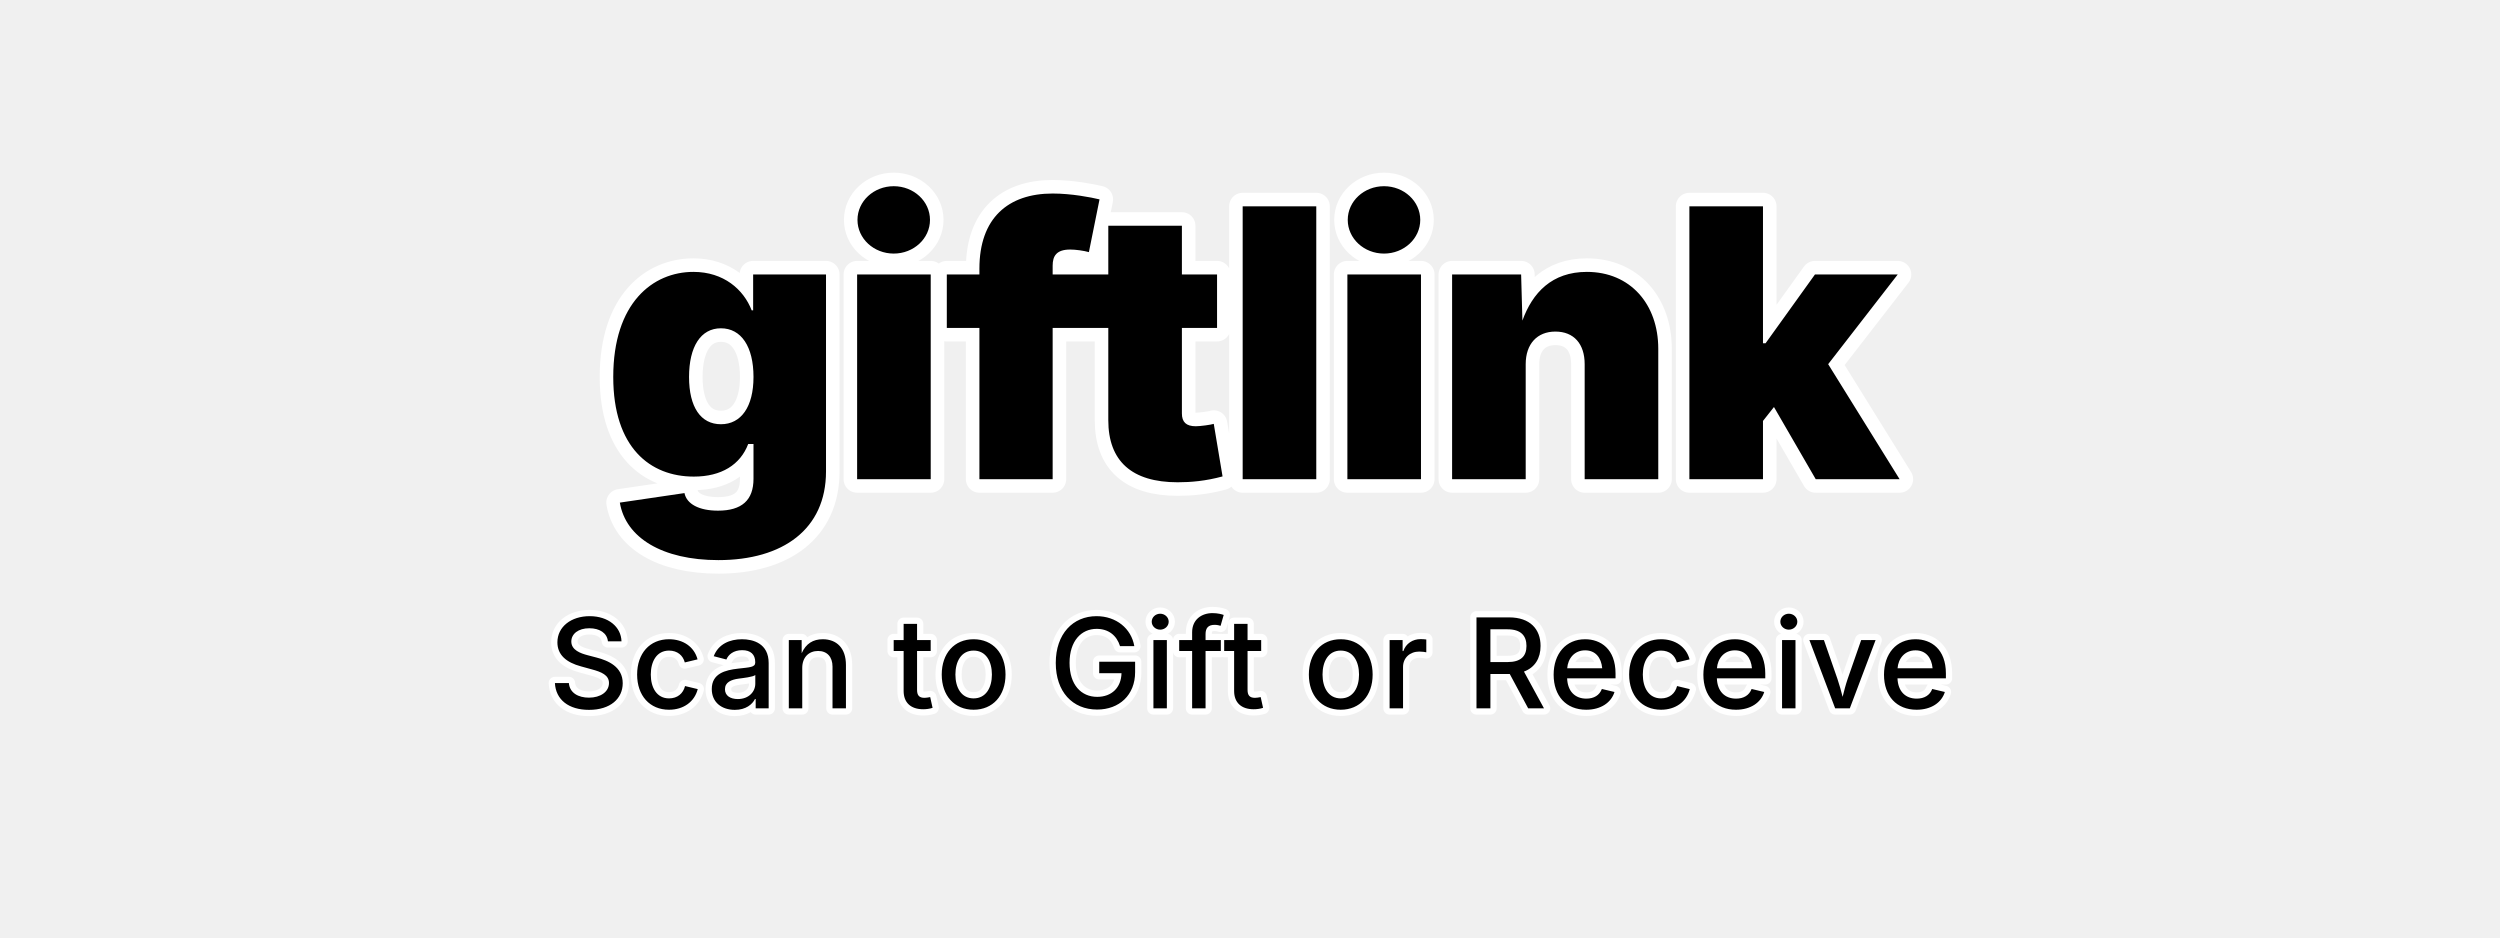
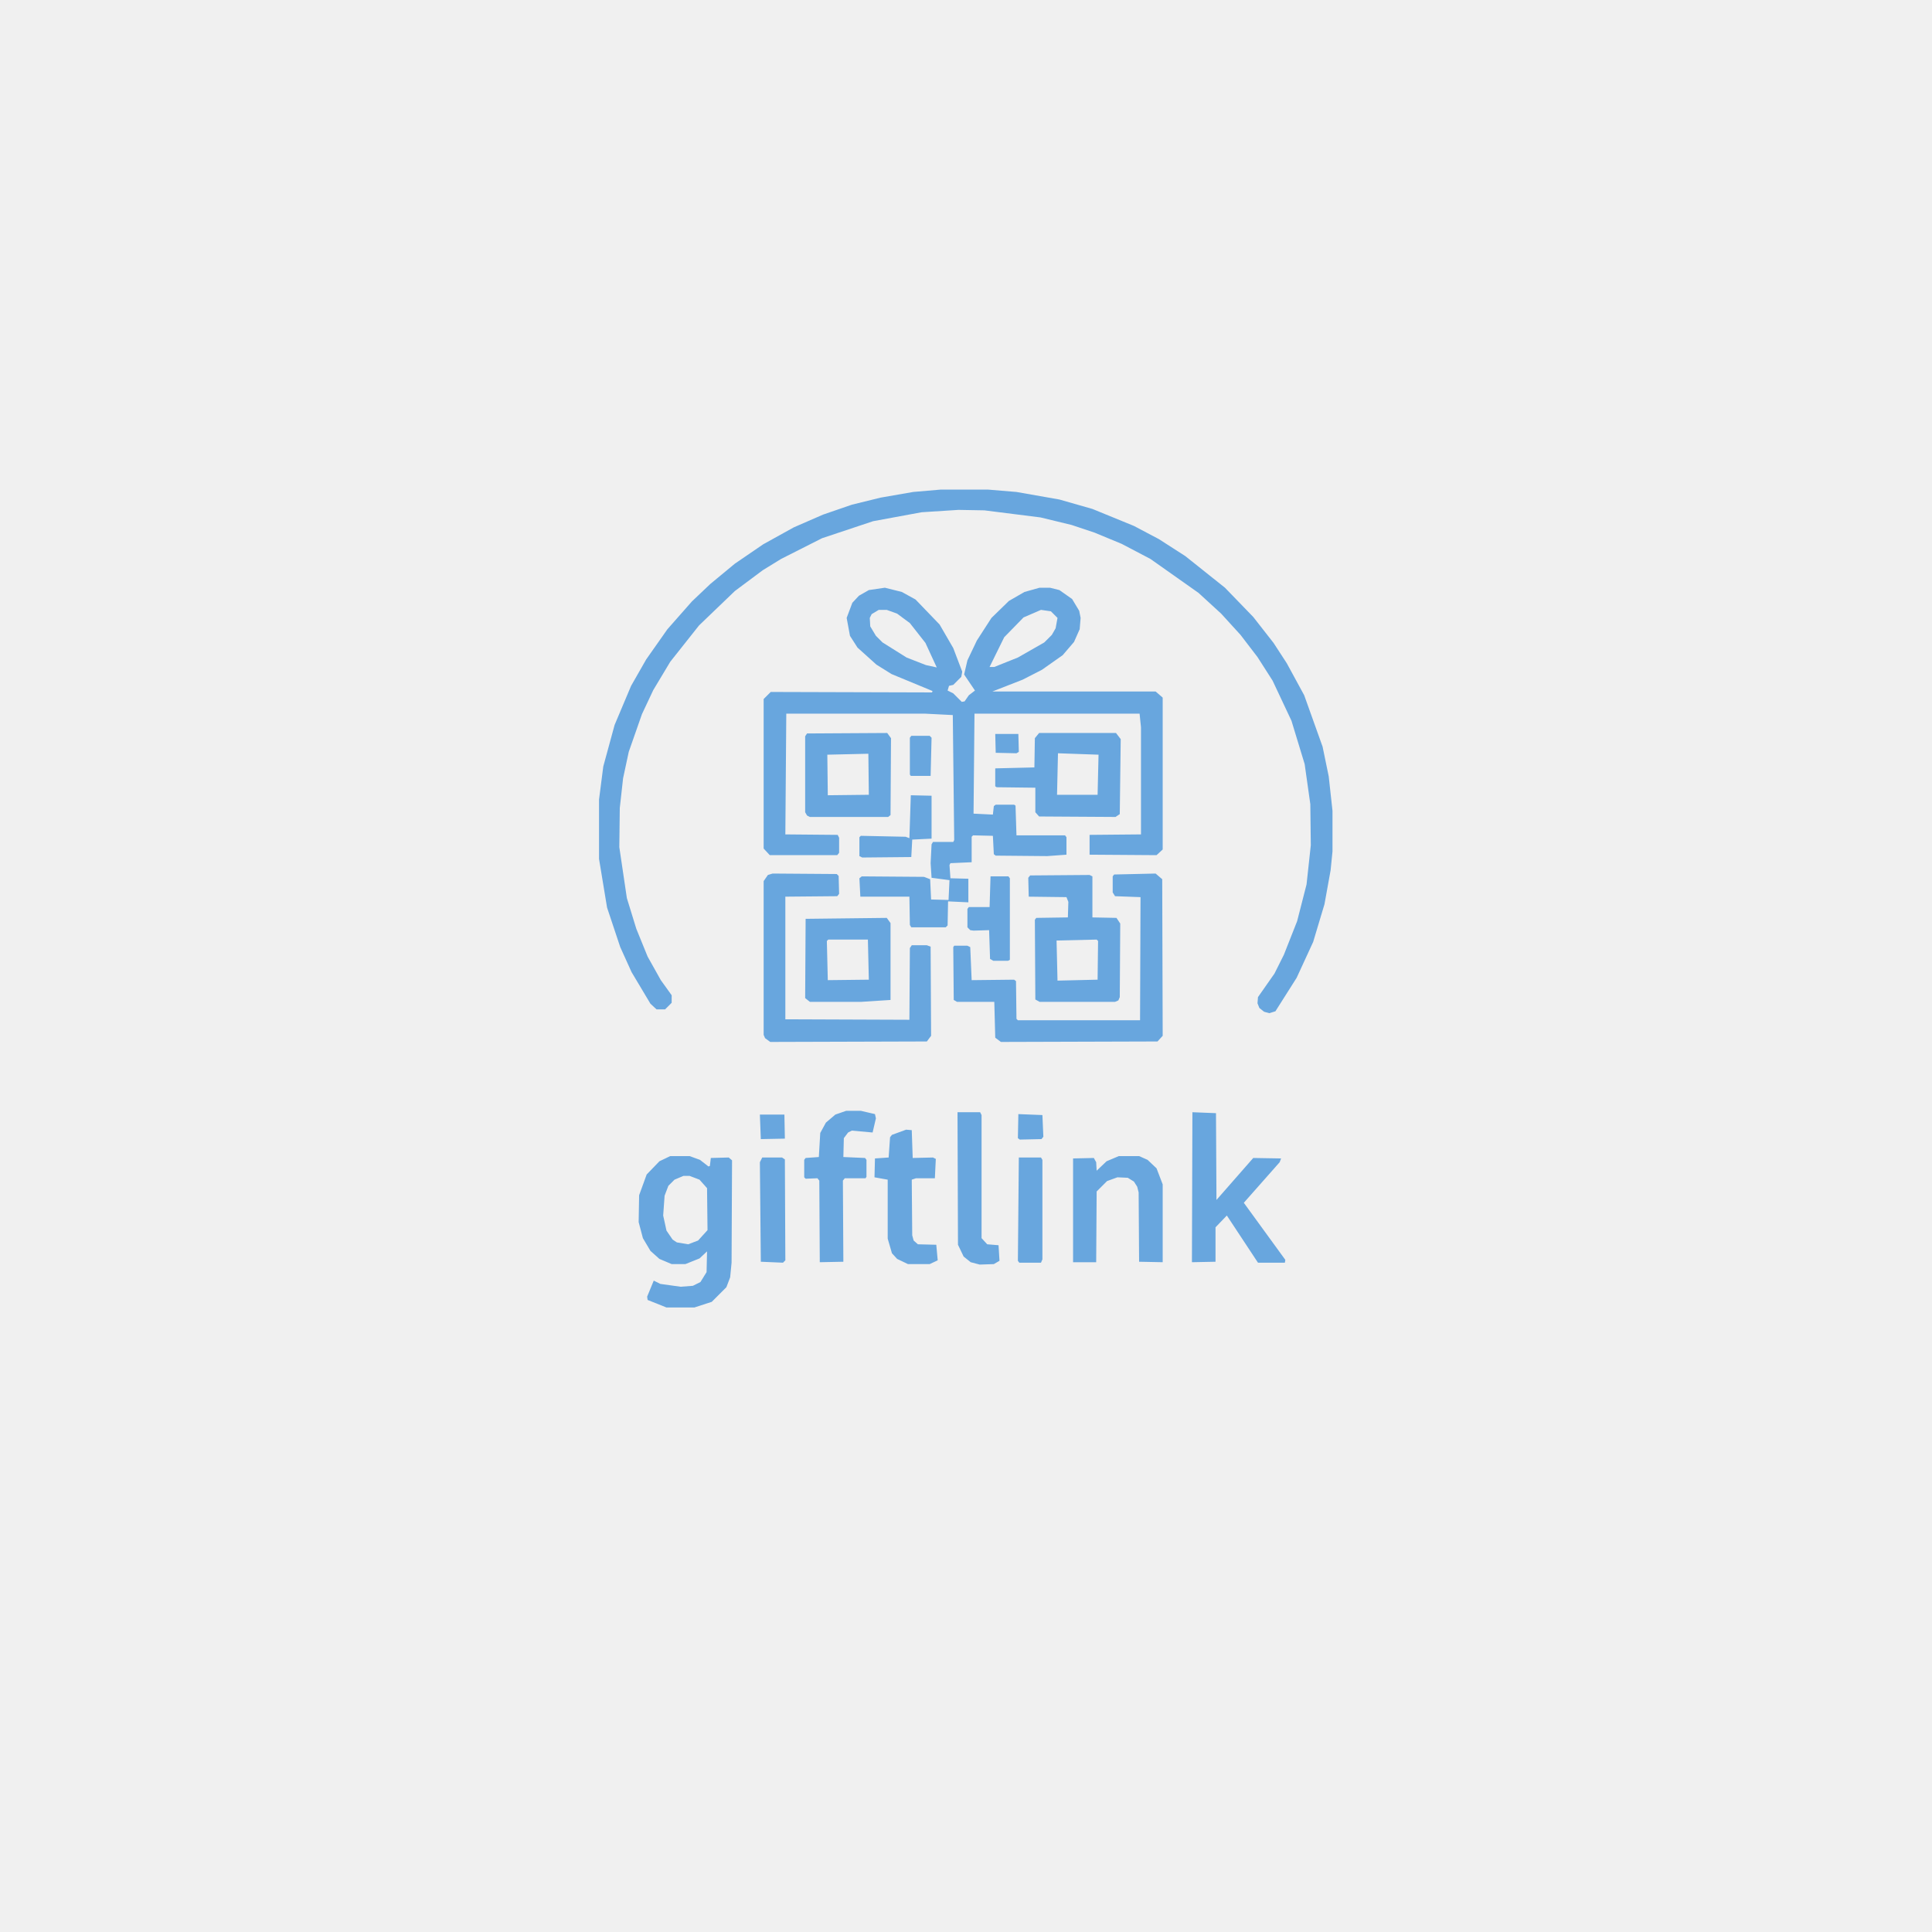
- <svg xmlns="http://www.w3.org/2000/svg" width="2400" height="900" viewBox="0 0 2400 900">
-   <defs>
-     <style>
-       .brand {
-         fill: #000;
-         font-family: Inter, system-ui, -apple-system, "Segoe UI", Roboto, Arial, sans-serif;
-       }
- 
-       /* White outline so text stays visible on dark backgrounds */
-       .outline {
-         stroke: #fff;
-         paint-order: stroke fill;
-         stroke-linejoin: round;
-         stroke-linecap: round;
-       }
- 
-       .wordmark { stroke-width: 26px; }
-       .tagline { stroke-width: 12px; }
-     </style>
-   </defs>
-   <text class="brand outline wordmark" x="1200" y="460" text-anchor="middle" font-size="360" font-weight="900" letter-spacing="-6">giftlink</text>
-   <text class="brand outline tagline" x="1200" y="680" text-anchor="middle" font-size="120" font-weight="500" letter-spacing="2">Scan to Gift or Receive</text>
+ <svg xmlns="http://www.w3.org/2000/svg" width="1024" height="1024" viewBox="0 0 1024 1024">
+   <path fill="#68a6de" fill-rule="evenodd" d="M 540 613.5 L 539.5 668.25 L 540.25 669.25 L 551.75 669.25 L 552.5 667.5 L 552.5 614.75 L 551.75 613.5 Z M 404 613.5 L 402.75 616 L 403.25 668.75 L 415 669.25 L 416.25 668 L 416 614.5 L 414.5 613.5 Z M 608.25 614.75 L 603.75 612.75 L 593 612.75 L 586.5 615.5 L 581.25 620.5 L 581 616 L 579.75 613.75 L 568.75 614 L 568.75 669 L 581 669 L 581.25 631.5 L 586.75 626 L 592.25 624 L 597.75 624.25 L 601 626.25 L 602.75 629 L 603.5 632 L 603.75 668.75 L 616.25 669 L 616.25 627.75 L 613 619.25 Z M 386.25 613.5 L 376.75 613.75 L 376.25 618 L 375.5 618.25 L 371 614.75 L 365.5 612.75 L 355.25 612.75 L 349.5 615.5 L 342.75 622.5 L 338.75 633.5 L 338.5 647.75 L 340.75 656.25 L 344.75 663 L 349.5 667.25 L 356 670 L 363.25 670 L 370.75 667 L 374.75 663.25 L 374.5 674.25 L 371.25 679.5 L 367.25 681.5 L 360.75 682 L 350 680.5 L 346.5 678.75 L 343 687.25 L 343.25 689 L 353.25 693 L 368 693 L 377.25 690 L 385 682.25 L 387 677 L 387.75 669.25 L 388 615 Z M 362.25 623.25 L 365.5 623.25 L 370.75 625.25 L 374.75 629.75 L 375 652 L 370 657.5 L 364.75 659.5 L 358.75 658.5 L 356.5 657 L 353.25 652.25 L 351.5 644.25 L 352.25 633.75 L 354.25 628.5 L 357.5 625.25 Z M 480.25 598.75 L 472.75 601.5 L 471.75 602.75 L 471 613.5 L 463.75 614 L 463.5 624 L 470.5 625.25 L 470.5 656.5 L 472.75 664.25 L 475.5 667.25 L 481.25 670 L 492.75 670 L 497 668 L 496.25 659.75 L 486.5 659.5 L 484.25 657.5 L 483.5 654.75 L 483.25 625.25 L 485.5 624.5 L 495.5 624.5 L 496 614.25 L 494.5 613.5 L 483.75 613.75 L 483.25 599 Z M 539.75 590.5 L 539.5 603.25 L 540.5 604 L 552 603.75 L 553 602.5 L 552.5 591 Z M 402.75 590.75 L 403.25 603.75 L 416 603.5 L 415.75 590.75 Z M 632 589.5 L 631.75 669 L 644.25 668.75 L 644.25 650.5 L 650.25 644.25 L 666.75 669.25 L 681 669.25 L 681.25 667.75 L 659.25 637.5 L 678.25 616 L 679 614 L 664.25 613.75 L 644.75 636 L 644.5 590 Z M 507.5 589.5 L 507.75 659.75 L 510.75 666 L 514.5 669 L 519.25 670.25 L 526.75 670 L 529.75 668.25 L 529.25 660 L 523.25 659.5 L 520.25 656.25 L 520.25 591 L 519.5 589.5 Z M 463.75 590.5 L 456.25 588.75 L 448.5 588.75 L 442.75 590.75 L 437.75 595 L 434.75 600.5 L 434 613.25 L 427 613.75 L 426.25 614.75 L 426.25 624 L 427 624.75 L 433.25 624.5 L 434.25 625.75 L 434.5 669 L 447 668.75 L 446.75 625.75 L 447.75 624.5 L 458.75 624.5 L 459.25 623.75 L 459.25 614.75 L 458.5 613.75 L 447 613.25 L 447.25 603.25 L 449.5 600.25 L 451.5 599.25 L 462.5 600.25 L 464.25 592.75 Z M 470 486.5 L 427 487 L 426.75 529 L 429.25 531 L 456.5 531 L 472 530 L 472 489.25 Z M 438.25 498.75 L 439 498 L 460 498 L 460.5 519.25 L 438.75 519.5 Z M 525 464.5 L 524.5 480.75 L 513.5 480.75 L 512.75 481.75 L 512.75 491.5 L 514.25 493 L 516 493.25 L 524.25 493 L 524.75 508.25 L 526.5 509.25 L 534.25 509.25 L 535.25 508.75 L 535.25 465.5 L 534.5 464.5 Z M 546 464 L 545 465.25 L 545.25 475.25 L 565.25 475.5 L 566.25 478 L 566 486.25 L 549.25 486.5 L 548.5 487.5 L 548.75 529.75 L 551 531 L 591 531 L 592.75 530.25 L 593.5 528.5 L 593.75 489.5 L 591.75 486.5 L 579 486.25 L 579 464.5 L 577.5 463.75 Z M 560 498.5 L 581.25 498 L 582 498.75 L 581.75 519.25 L 560.5 519.75 Z M 616 466 L 612.5 463 L 590.5 463.5 L 589.75 464.5 L 589.75 473 L 591 475 L 604.5 475.5 L 604.25 540.75 L 539.5 540.75 L 538.75 540 L 538.5 520 L 537.5 519.25 L 515 519.5 L 514.25 502 L 512.75 501.25 L 505.75 501.25 L 505.25 502 L 505.5 530 L 507.25 531 L 527 531 L 527.5 550 L 530.5 552.25 L 613.5 552 L 616.25 549 Z M 407 463.75 L 404.75 467 L 404.75 548.5 L 405.5 550.25 L 408.25 552.25 L 491.25 552 L 493.5 549 L 493.25 501.75 L 491.25 501 L 483.25 501 L 482.25 502.5 L 482 540.5 L 416.25 540.25 L 416.25 475.25 L 443.75 475 L 444.75 473.75 L 444.5 464.25 L 443.5 463.25 L 409.5 463 Z M 493.75 421.75 L 482.75 421.5 L 482 444.25 L 480 443.5 L 456.25 443 L 455.5 443.75 L 455.5 453.75 L 457 454.5 L 483 454.25 L 483.5 445 L 493.75 444.5 Z M 483 390 L 482.25 391 L 482.25 410.5 L 482.75 411.25 L 493.25 411.25 L 493.75 391 L 492.75 390 Z M 527.5 407.25 L 527.5 416.75 L 528.25 417.25 L 548.75 417.5 L 548.75 430.5 L 550.75 432.75 L 591.25 433 L 593.5 431.5 L 594 391.75 L 591.5 388.5 L 550.75 388.5 L 548.5 391.25 L 548.25 406.75 Z M 560.75 399.25 L 582.25 400 L 581.75 421.25 L 560.25 421.25 Z M 527.5 389 L 527.75 399 L 538.75 399.25 L 540 398.5 L 539.75 389 Z M 427.75 388.75 L 426.75 390.25 L 426.75 430.5 L 427.75 432.25 L 429.25 433 L 470.75 433 L 472 432 L 472.25 391.25 L 470.25 388.5 Z M 438.5 400 L 460.25 399.5 L 460.5 421.25 L 438.75 421.5 Z M 404.75 370.5 L 404.75 449.75 L 408 453.25 L 443.75 453.25 L 444.75 452 L 444.75 444 L 444 442.5 L 416.25 442.25 L 416.75 378.25 L 490.25 378.25 L 505 379 L 505.75 445.25 L 505.25 446.25 L 494.5 446.25 L 493.75 447.5 L 493.25 457.5 L 493.75 465.25 L 503.25 466.5 L 502.75 477 L 493.5 476.75 L 493 466 L 489.75 464.75 L 456.75 464.5 L 455.5 465.5 L 456 475.25 L 482 475.25 L 482.25 490.25 L 483 491.5 L 501.25 491.5 L 502.25 490.5 L 502.5 477.75 L 513.25 478.25 L 513.25 465.75 L 503.75 465.5 L 503.25 458.5 L 503.75 457.5 L 515 457 L 515 443.5 L 515.75 442.75 L 526.25 443 L 526.75 452.75 L 527.75 453.5 L 555 453.75 L 565.25 453 L 565.25 443.75 L 564.5 442.75 L 538.75 442.75 L 538.25 427 L 537.5 426.5 L 527.75 426.5 L 526.75 427.25 L 526.25 431.75 L 516 431.25 L 516.5 378.25 L 604 378.25 L 604.75 385.5 L 604.75 442.25 L 577.5 442.5 L 577.5 453 L 613 453.25 L 616.25 450.25 L 616.25 369.75 L 612.5 366.5 L 526 366.5 L 542 360.25 L 552.25 355 L 563.25 347.25 L 569.25 340.25 L 572.25 333.5 L 572.75 327.5 L 572 323.75 L 568.25 317.5 L 561.5 312.75 L 556.5 311.5 L 551 311.5 L 543 313.75 L 534.75 318.5 L 525.5 327.5 L 517.75 339.5 L 512.75 350 L 511 357.5 L 516.75 366 L 513.5 368.5 L 511.25 371.75 L 509.75 372 L 505.25 367.5 L 502.25 366 L 503 363.5 L 505.25 363 L 509.5 358.75 L 510 356 L 505.25 343.5 L 498 331 L 485.25 317.75 L 478 313.75 L 469 311.5 L 460.5 312.75 L 455.25 315.75 L 451.75 319.5 L 448.75 327.5 L 450.5 337 L 454.5 343.25 L 464.5 352.25 L 472.5 357.25 L 494.25 366.25 L 494 367 L 408.5 366.75 Z M 560.5 327.5 L 559.5 333 L 557.5 336.5 L 553.5 340.5 L 539.5 348.5 L 527 353.5 L 524.5 353.5 L 532.25 337.75 L 542.5 327.25 L 551.75 323.25 L 557 324 Z M 462 325.5 L 465.75 323.25 L 470 323.25 L 475.5 325.25 L 482.25 330.25 L 490.5 340.75 L 496.5 353.75 L 490.75 352.5 L 480.5 348.5 L 467.75 340.5 L 464.25 337 L 461.25 332 L 461 327.5 Z M 334.5 363.5 L 325.75 384.25 L 319.75 406.25 L 317.5 423.75 L 317.5 455.25 L 321.75 481 L 328.75 502 L 334.75 515.25 L 344.75 532 L 348 535 L 352.5 535 L 356 531.5 L 356 527.5 L 350.25 519.5 L 343.25 507 L 337.25 492.25 L 332.25 476 L 328.25 449 L 328.5 428.25 L 330.25 412.5 L 333.25 398.5 L 340.25 378.5 L 346.25 365.75 L 355.25 350.75 L 370.5 331.5 L 389.5 313.25 L 404.25 302.25 L 414 296.25 L 435.75 285.25 L 462.75 276.25 L 488.5 271.5 L 508 270.25 L 521.75 270.5 L 551.5 274.25 L 568 278.25 L 580 282.25 L 594.5 288.25 L 609.75 296.25 L 635.25 314.25 L 647.25 325.25 L 657.5 336.5 L 666.5 348.25 L 674.5 360.75 L 684.5 382 L 691.5 405 L 694.5 426.25 L 694.75 448 L 692.5 468.75 L 687.5 488.25 L 680.5 506 L 675.5 516 L 666.75 528.5 L 666.5 531.75 L 667.5 534.25 L 670 536.25 L 672.75 537 L 676 536 L 687.25 518.25 L 696 499.25 L 702 479.25 L 705.25 461.25 L 706.25 451.25 L 706.25 429.75 L 704.25 411.5 L 701 395.75 L 691.25 368.5 L 682 351.5 L 675 340.75 L 664.25 327 L 649.25 311.5 L 628.25 294.75 L 614.25 285.75 L 601 278.75 L 579 269.75 L 561.5 264.75 L 538.75 260.75 L 523.75 259.5 L 498.5 259.5 L 484 260.75 L 466.75 263.75 L 451.5 267.5 L 436.25 272.75 L 420.75 279.5 L 404.5 288.5 L 389.5 298.75 L 376.5 309.5 L 366.75 318.75 L 353.75 333.5 L 342.5 349.5 Z" />
</svg>
